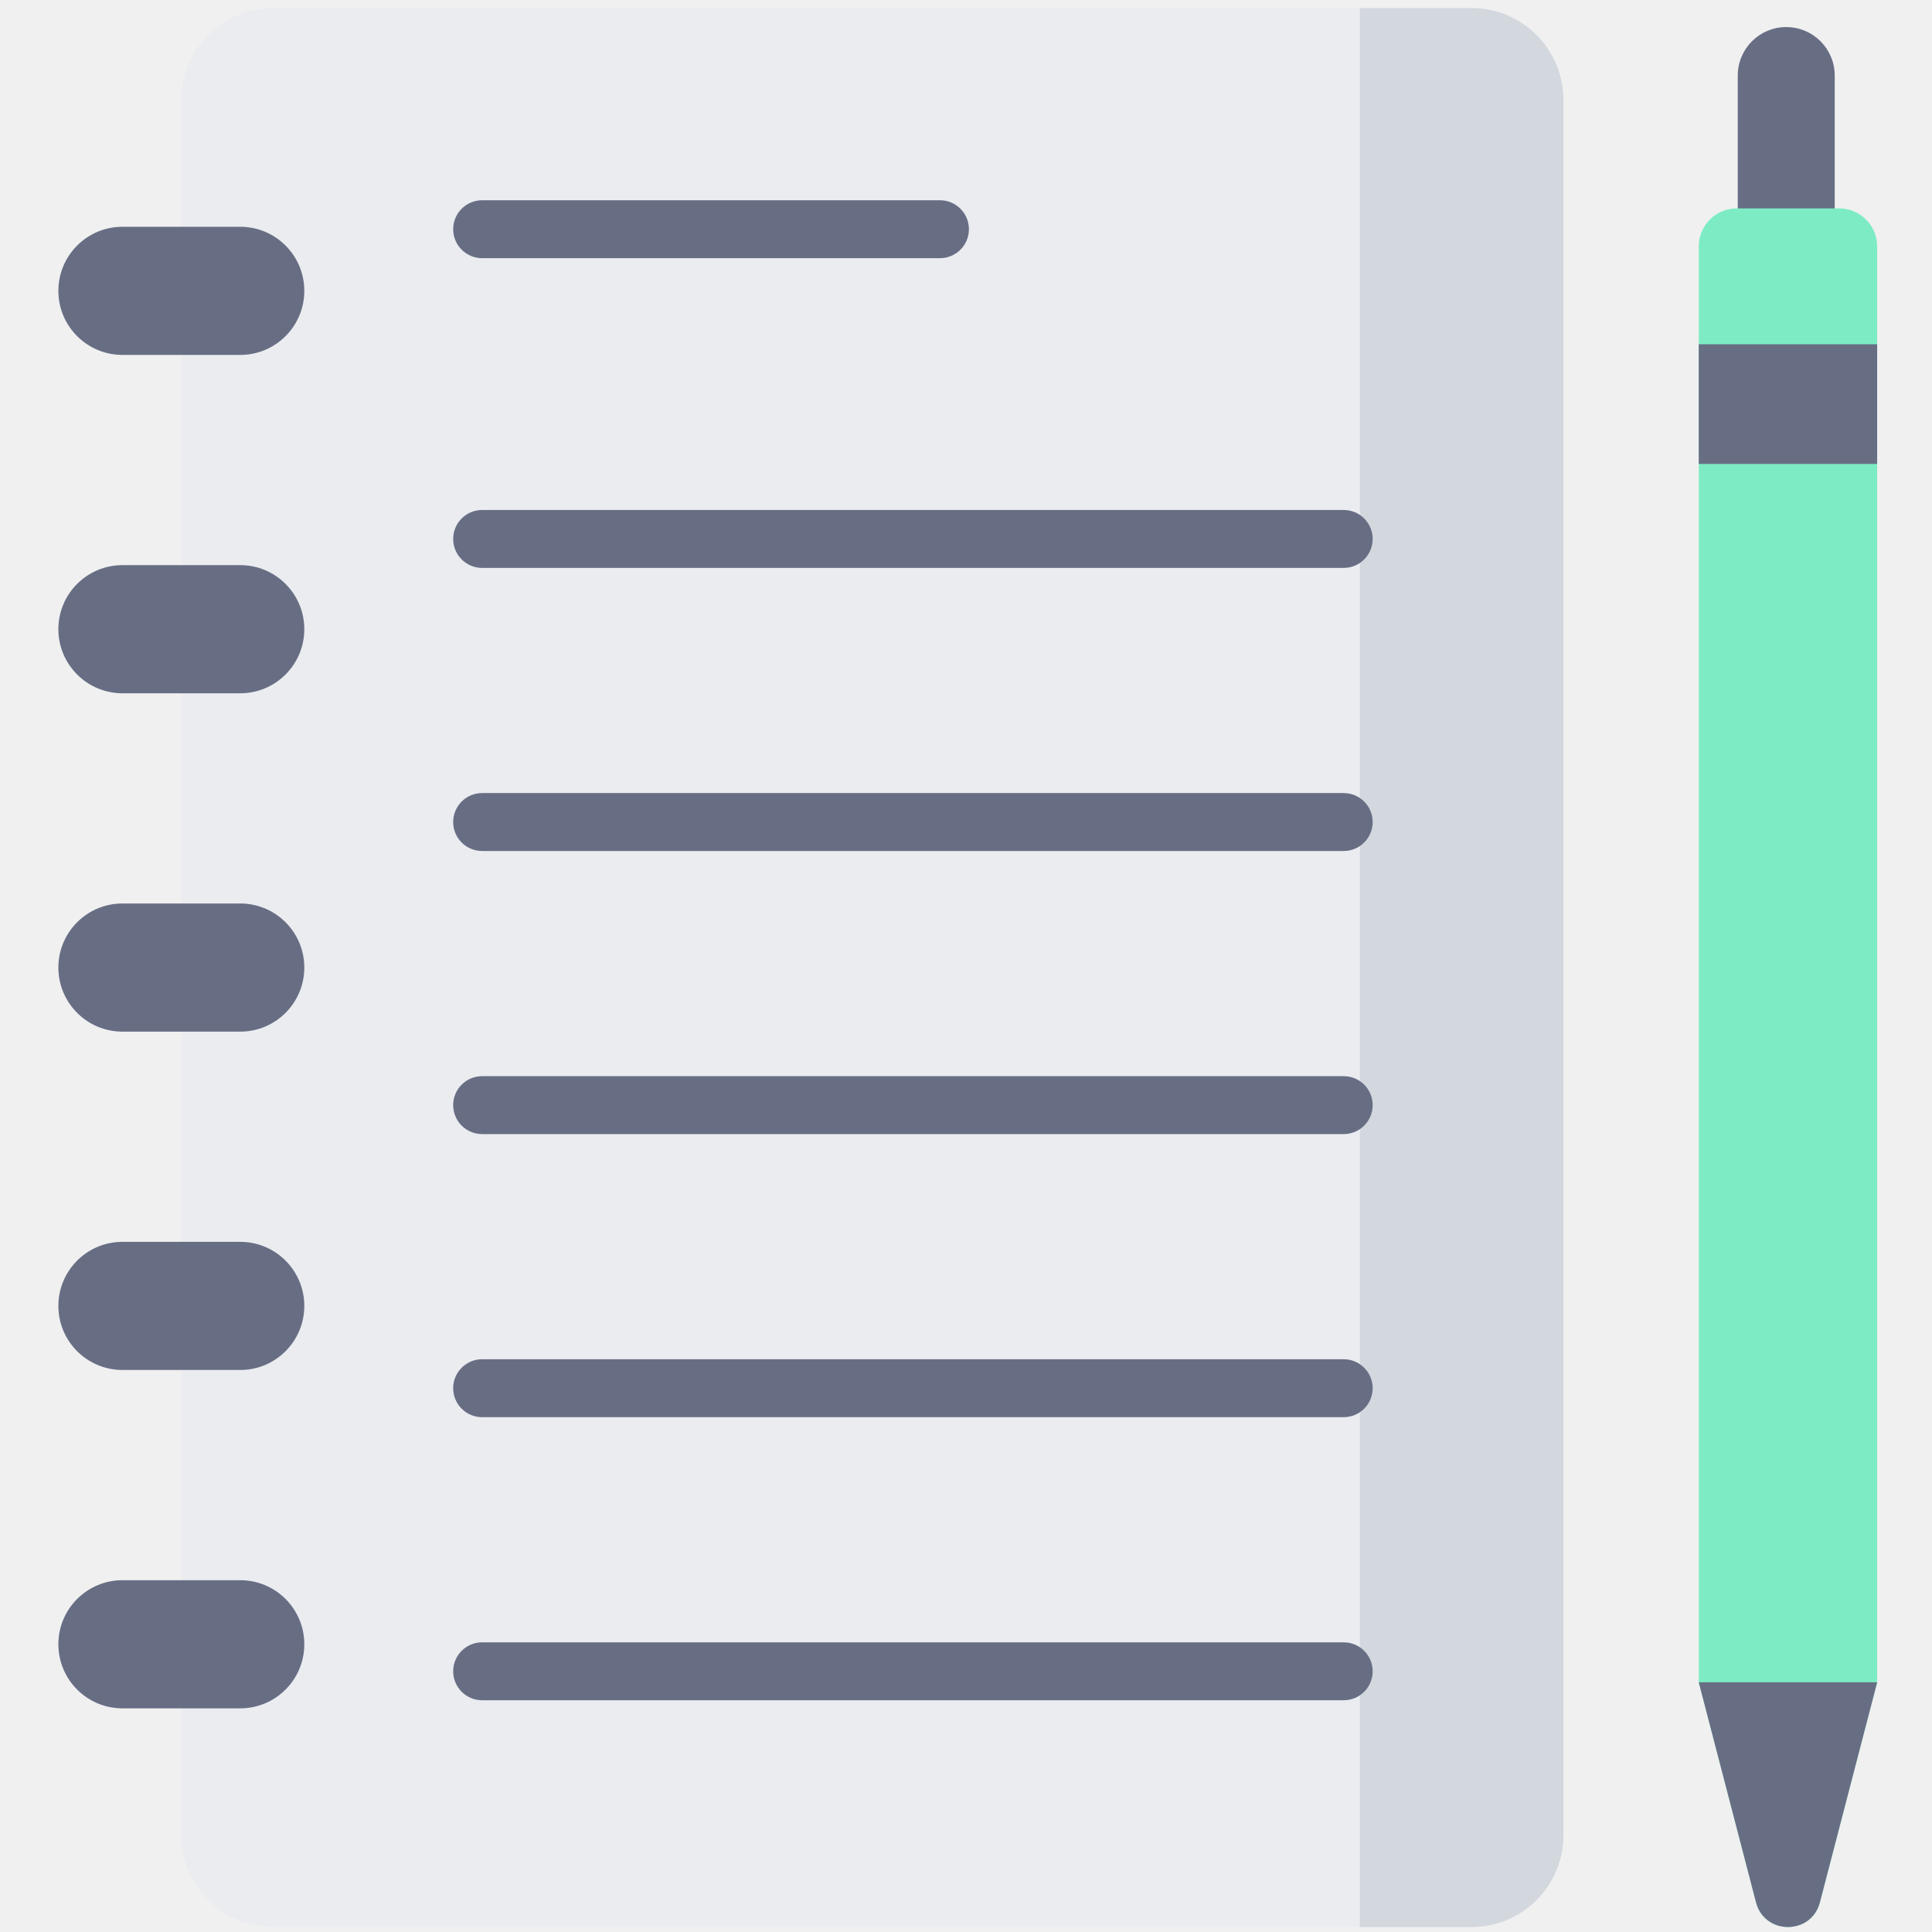
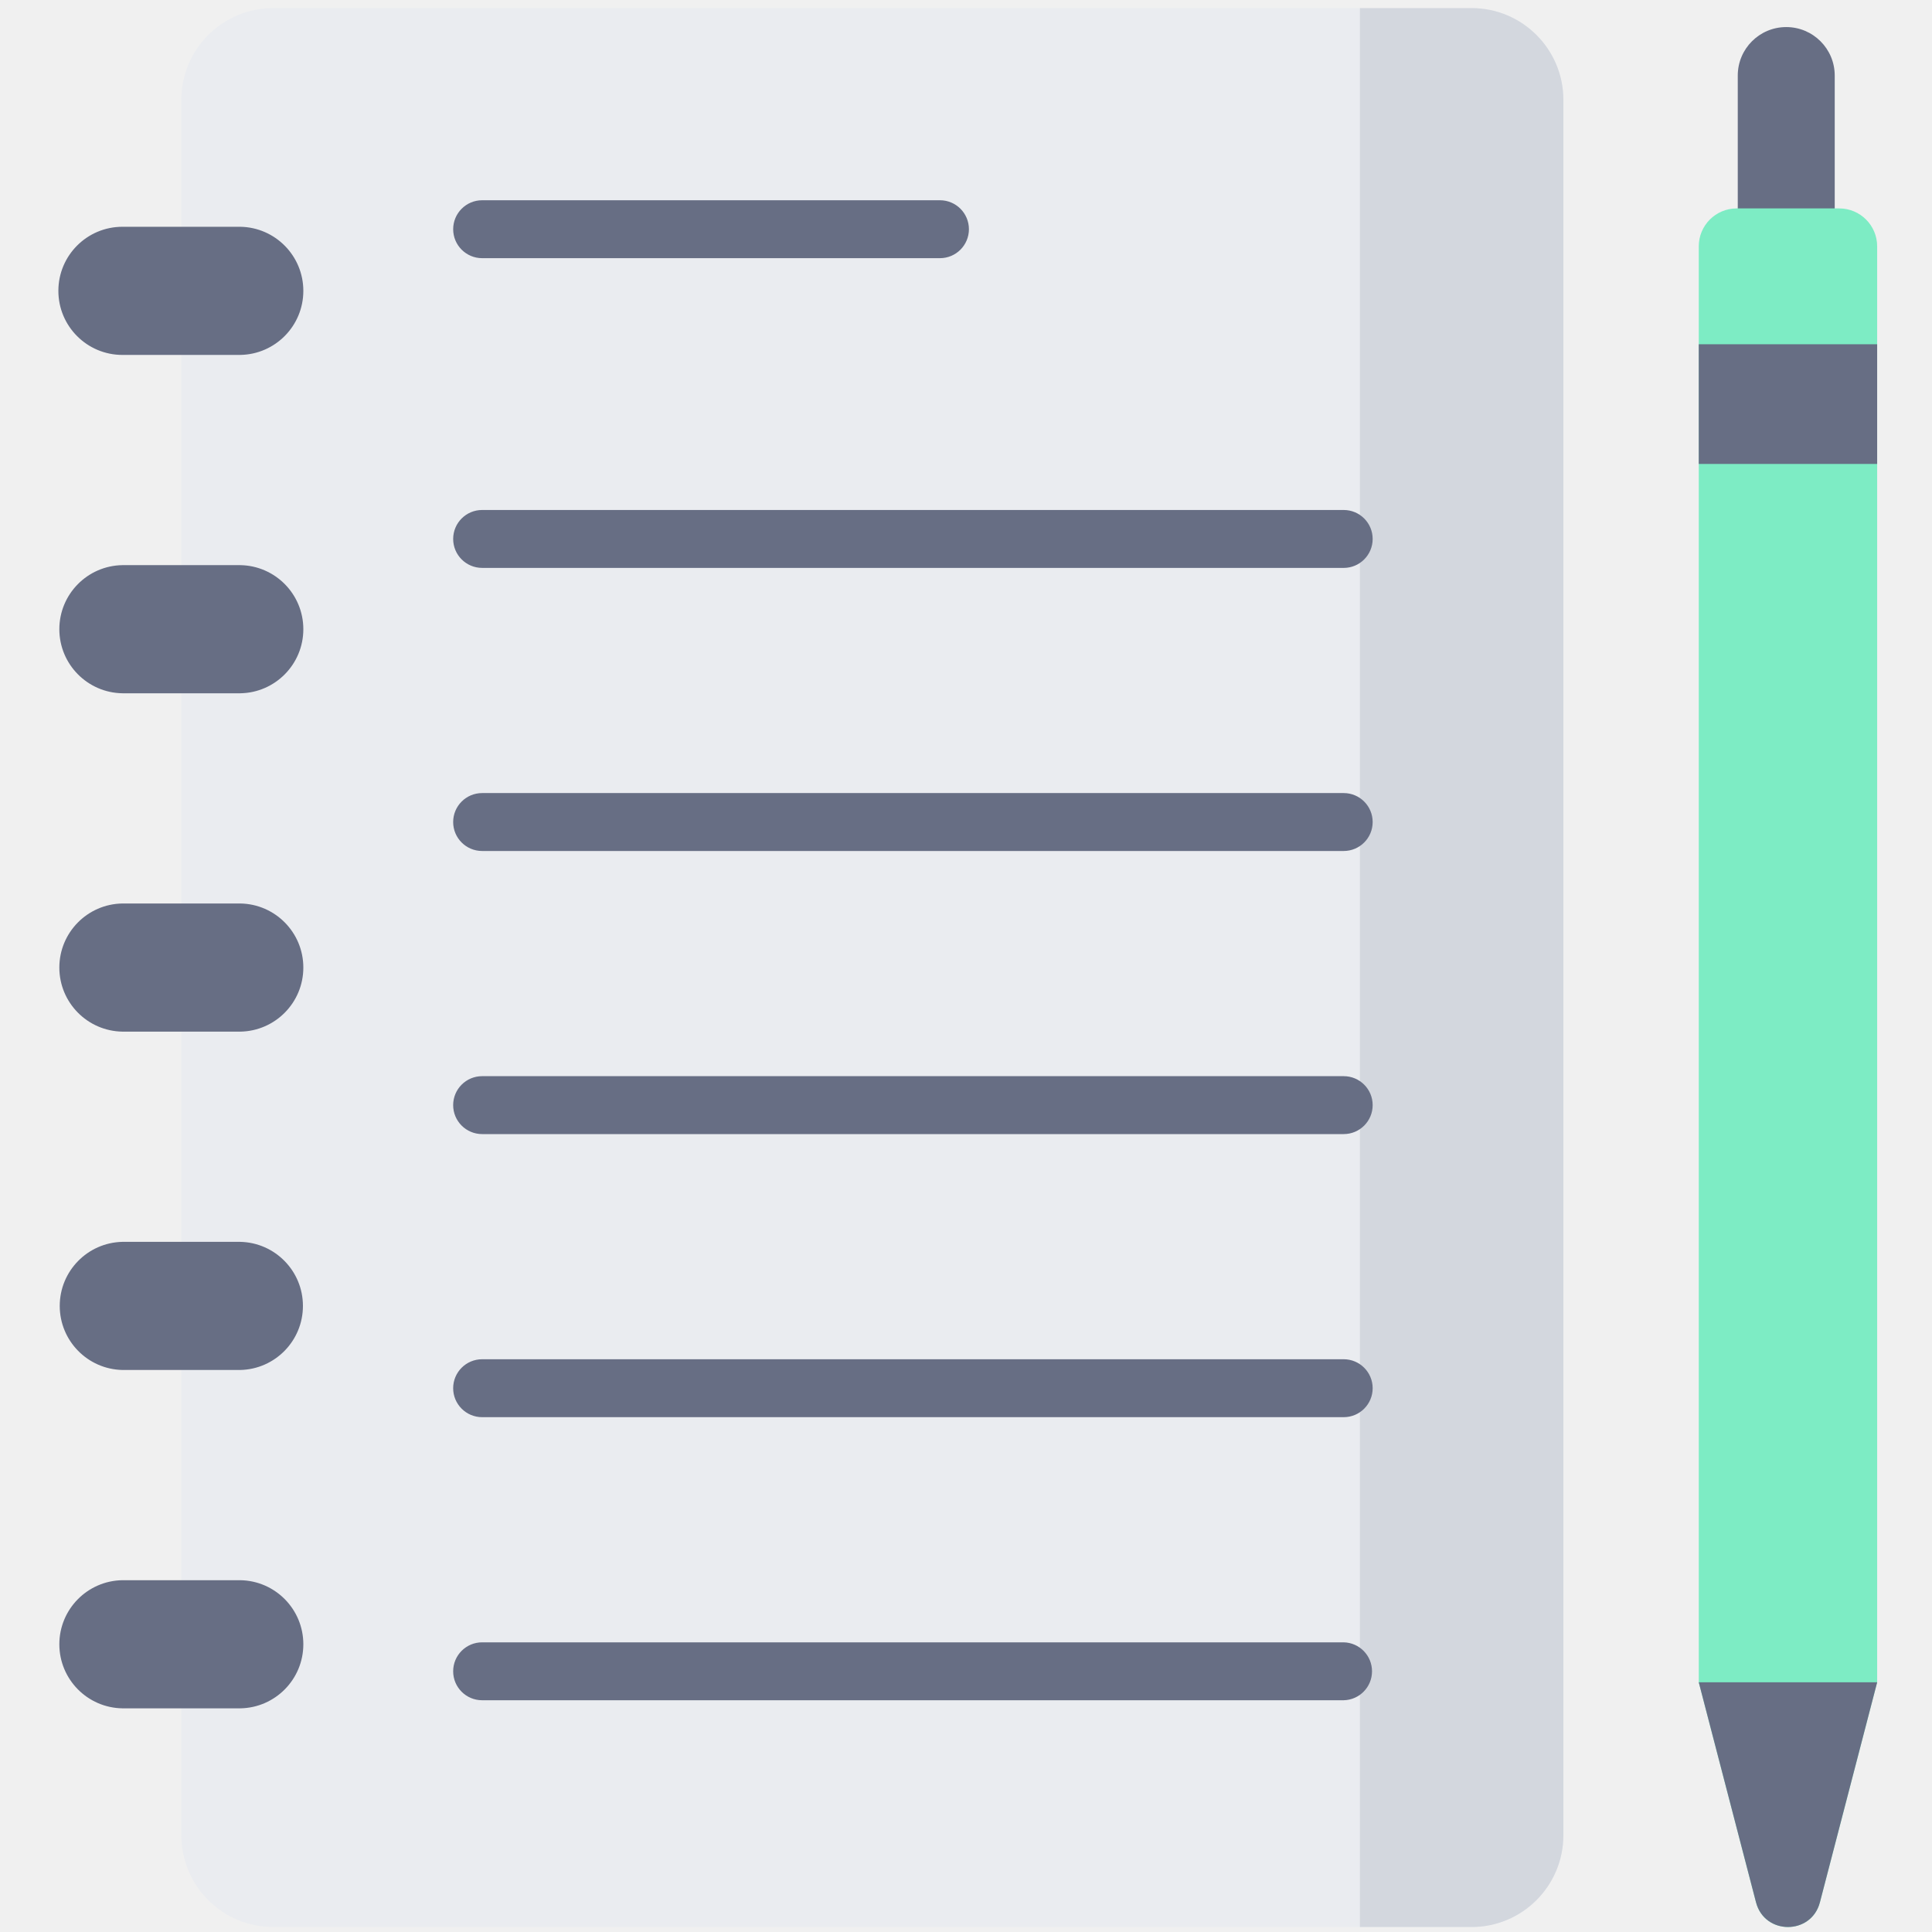
- <svg xmlns="http://www.w3.org/2000/svg" width="132" height="132" viewBox="0 0 132 132" fill="none">
+ <svg xmlns="http://www.w3.org/2000/svg" width="132" height="132" fill="none">
  <g clip-path="url(#clip0)">
-     <path d="M125.354 20.483H118.729V5.162C118.729 3.332 120.212 1.849 122.041 1.849C123.871 1.849 125.354 3.332 125.354 5.162V20.483Z" fill="#676E84" />
-     <path d="M116.065 16.83V114.938L119.976 129.972C120.562 132.222 123.756 132.222 124.342 129.972L128.253 114.938V16.83C128.253 15.399 127.093 14.24 125.663 14.24H118.655C117.225 14.24 116.065 15.399 116.065 16.83Z" fill="#7DECC4" />
-     <path d="M124.342 129.972L128.253 114.939H116.065L119.976 129.972C120.562 132.222 123.757 132.222 124.342 129.972Z" fill="#676E84" />
-     <path d="M116.065 23.522H128.253V31.696H116.065V23.522Z" fill="#676E84" />
-     <path d="M100.54 131.66H18.664C15.198 131.66 12.39 128.851 12.39 125.386V6.827C12.389 3.362 15.198 0.553 18.664 0.553H100.54C104.005 0.553 106.814 3.362 106.814 6.827V125.386C106.814 128.851 104.005 131.66 100.54 131.66Z" fill="#EAECF0" />
-     <path d="M100.541 0.553H92.912V131.66H100.541C104.006 131.66 106.815 128.851 106.815 125.386V6.827C106.815 3.362 104.006 0.553 100.541 0.553V0.553Z" fill="#D3D7DE" />
-     <path d="M64.221 17.639H32.94C31.848 17.639 30.962 16.753 30.962 15.661C30.962 14.568 31.848 13.682 32.94 13.682H64.221C65.314 13.682 66.199 14.568 66.199 15.661C66.199 16.753 65.314 17.639 64.221 17.639Z" fill="#676E84" />
-     <path d="M91.806 38.801H32.94C31.848 38.801 30.962 37.915 30.962 36.822C30.962 35.73 31.848 34.844 32.94 34.844H91.806C92.899 34.844 93.785 35.73 93.785 36.822C93.785 37.915 92.899 38.801 91.806 38.801Z" fill="#676E84" />
-     <path d="M91.806 58.142H32.94C31.848 58.142 30.962 57.256 30.962 56.164C30.962 55.071 31.848 54.185 32.94 54.185H91.806C92.899 54.185 93.785 55.071 93.785 56.164C93.785 57.256 92.899 58.142 91.806 58.142Z" fill="#676E84" />
-     <path d="M91.806 77.484H32.94C31.848 77.484 30.962 76.598 30.962 75.505C30.962 74.413 31.848 73.527 32.94 73.527H91.806C92.899 73.527 93.785 74.413 93.785 75.505C93.785 76.598 92.899 77.484 91.806 77.484Z" fill="#676E84" />
-     <path d="M91.806 96.825H32.94C31.848 96.825 30.962 95.939 30.962 94.847C30.962 93.754 31.848 92.868 32.94 92.868H91.806C92.899 92.868 93.785 93.754 93.785 94.847C93.785 95.939 92.899 96.825 91.806 96.825Z" fill="#676E84" />
-     <path d="M91.806 116.166H32.94C31.848 116.166 30.962 115.28 30.962 114.188C30.962 113.095 31.848 112.209 32.94 112.209H91.806C92.899 112.209 93.785 113.095 93.785 114.188C93.785 115.28 92.899 116.166 91.806 116.166Z" fill="#676E84" />
-     <path d="M16.413 24.249H8.366C5.948 24.249 3.988 22.289 3.988 19.872C3.988 17.454 5.948 15.494 8.366 15.494H16.413C18.831 15.494 20.791 17.454 20.791 19.872C20.791 22.29 18.831 24.249 16.413 24.249Z" fill="#676E84" />
-     <path d="M16.413 47.367H8.366C5.948 47.367 3.988 45.407 3.988 42.989C3.988 40.572 5.948 38.612 8.366 38.612H16.413C18.831 38.612 20.791 40.572 20.791 42.989C20.791 45.407 18.831 47.367 16.413 47.367Z" fill="#676E84" />
-     <path d="M16.413 70.484H8.366C5.948 70.484 3.988 68.524 3.988 66.106C3.988 63.689 5.948 61.729 8.366 61.729H16.413C18.831 61.729 20.791 63.689 20.791 66.106C20.791 68.524 18.831 70.484 16.413 70.484Z" fill="#676E84" />
-     <path d="M16.413 93.601H8.366C5.948 93.601 3.988 91.641 3.988 89.224C3.988 86.806 5.948 84.847 8.366 84.847H16.413C18.831 84.847 20.791 86.806 20.791 89.224C20.791 91.641 18.831 93.601 16.413 93.601Z" fill="#676E84" />
-     <path d="M16.413 116.719H8.366C5.948 116.719 3.988 114.759 3.988 112.341C3.988 109.924 5.948 107.964 8.366 107.964H16.413C18.831 107.964 20.791 109.924 20.791 112.341C20.791 114.759 18.831 116.719 16.413 116.719Z" fill="#676E84" />
+     <path d="M125.354 20.483h-6.625V5.162a3.312 3.312 0 116.625 0v15.321z" fill="#676E84" />
+     <path d="M116.065 16.83v98.108l3.911 15.034c.586 2.25 3.78 2.25 4.366 0l3.911-15.034V16.83a2.59 2.59 0 00-2.59-2.59h-7.008a2.59 2.59 0 00-2.59 2.59z" fill="#7DECC4" />
+     <path d="M124.342 129.972l3.911-15.033h-12.188l3.911 15.033c.586 2.25 3.781 2.25 4.366 0zM116.065 23.522h12.188v8.174h-12.188v-8.174z" fill="#676E84" />
+     <path d="M100.54 131.66H18.664a6.274 6.274 0 01-6.274-6.274V6.827A6.274 6.274 0 0118.664.553h81.876a6.274 6.274 0 016.274 6.274v118.559a6.274 6.274 0 01-6.274 6.274z" fill="#EAECF0" />
+     <path d="M100.541.553h-7.629V131.66h7.629a6.274 6.274 0 006.274-6.274V6.827a6.274 6.274 0 00-6.274-6.274z" fill="#D3D7DE" />
+     <path d="M64.221 17.639h-31.28a1.978 1.978 0 110-3.957h31.28a1.978 1.978 0 010 3.957zM91.806 38.8H32.94a1.978 1.978 0 010-3.956h58.866a1.978 1.978 0 110 3.957zM91.806 58.142H32.94a1.978 1.978 0 010-3.957h58.866a1.978 1.978 0 110 3.957zM91.806 77.484H32.94a1.978 1.978 0 110-3.957h58.866a1.978 1.978 0 110 3.957zM91.806 96.825H32.94a1.978 1.978 0 110-3.957h58.866a1.978 1.978 0 110 3.957zM91.806 116.166H32.94a1.978 1.978 0 010-3.957h58.866a1.979 1.979 0 010 3.957zM16.413 24.25H8.366a4.378 4.378 0 010-8.756h8.047a4.378 4.378 0 010 8.755zM16.413 47.367H8.366a4.378 4.378 0 010-8.755h8.047a4.378 4.378 0 010 8.755zM16.413 70.484H8.366a4.378 4.378 0 010-8.755h8.047a4.378 4.378 0 010 8.755zM16.413 93.601H8.366a4.378 4.378 0 010-8.754h8.047a4.378 4.378 0 010 8.754zM16.413 116.719H8.366a4.378 4.378 0 010-8.755h8.047a4.378 4.378 0 010 8.755z" fill="#676E84" />
  </g>
  <defs>
    <clipPath id="clip0">
-       <rect width="131.107" height="131.107" fill="white" transform="translate(0.567383 0.553284)" />
+       <path fill="#fff" transform="translate(.567 .553)" d="M0 0h131.107v131.107H0z" />
    </clipPath>
  </defs>
</svg>
